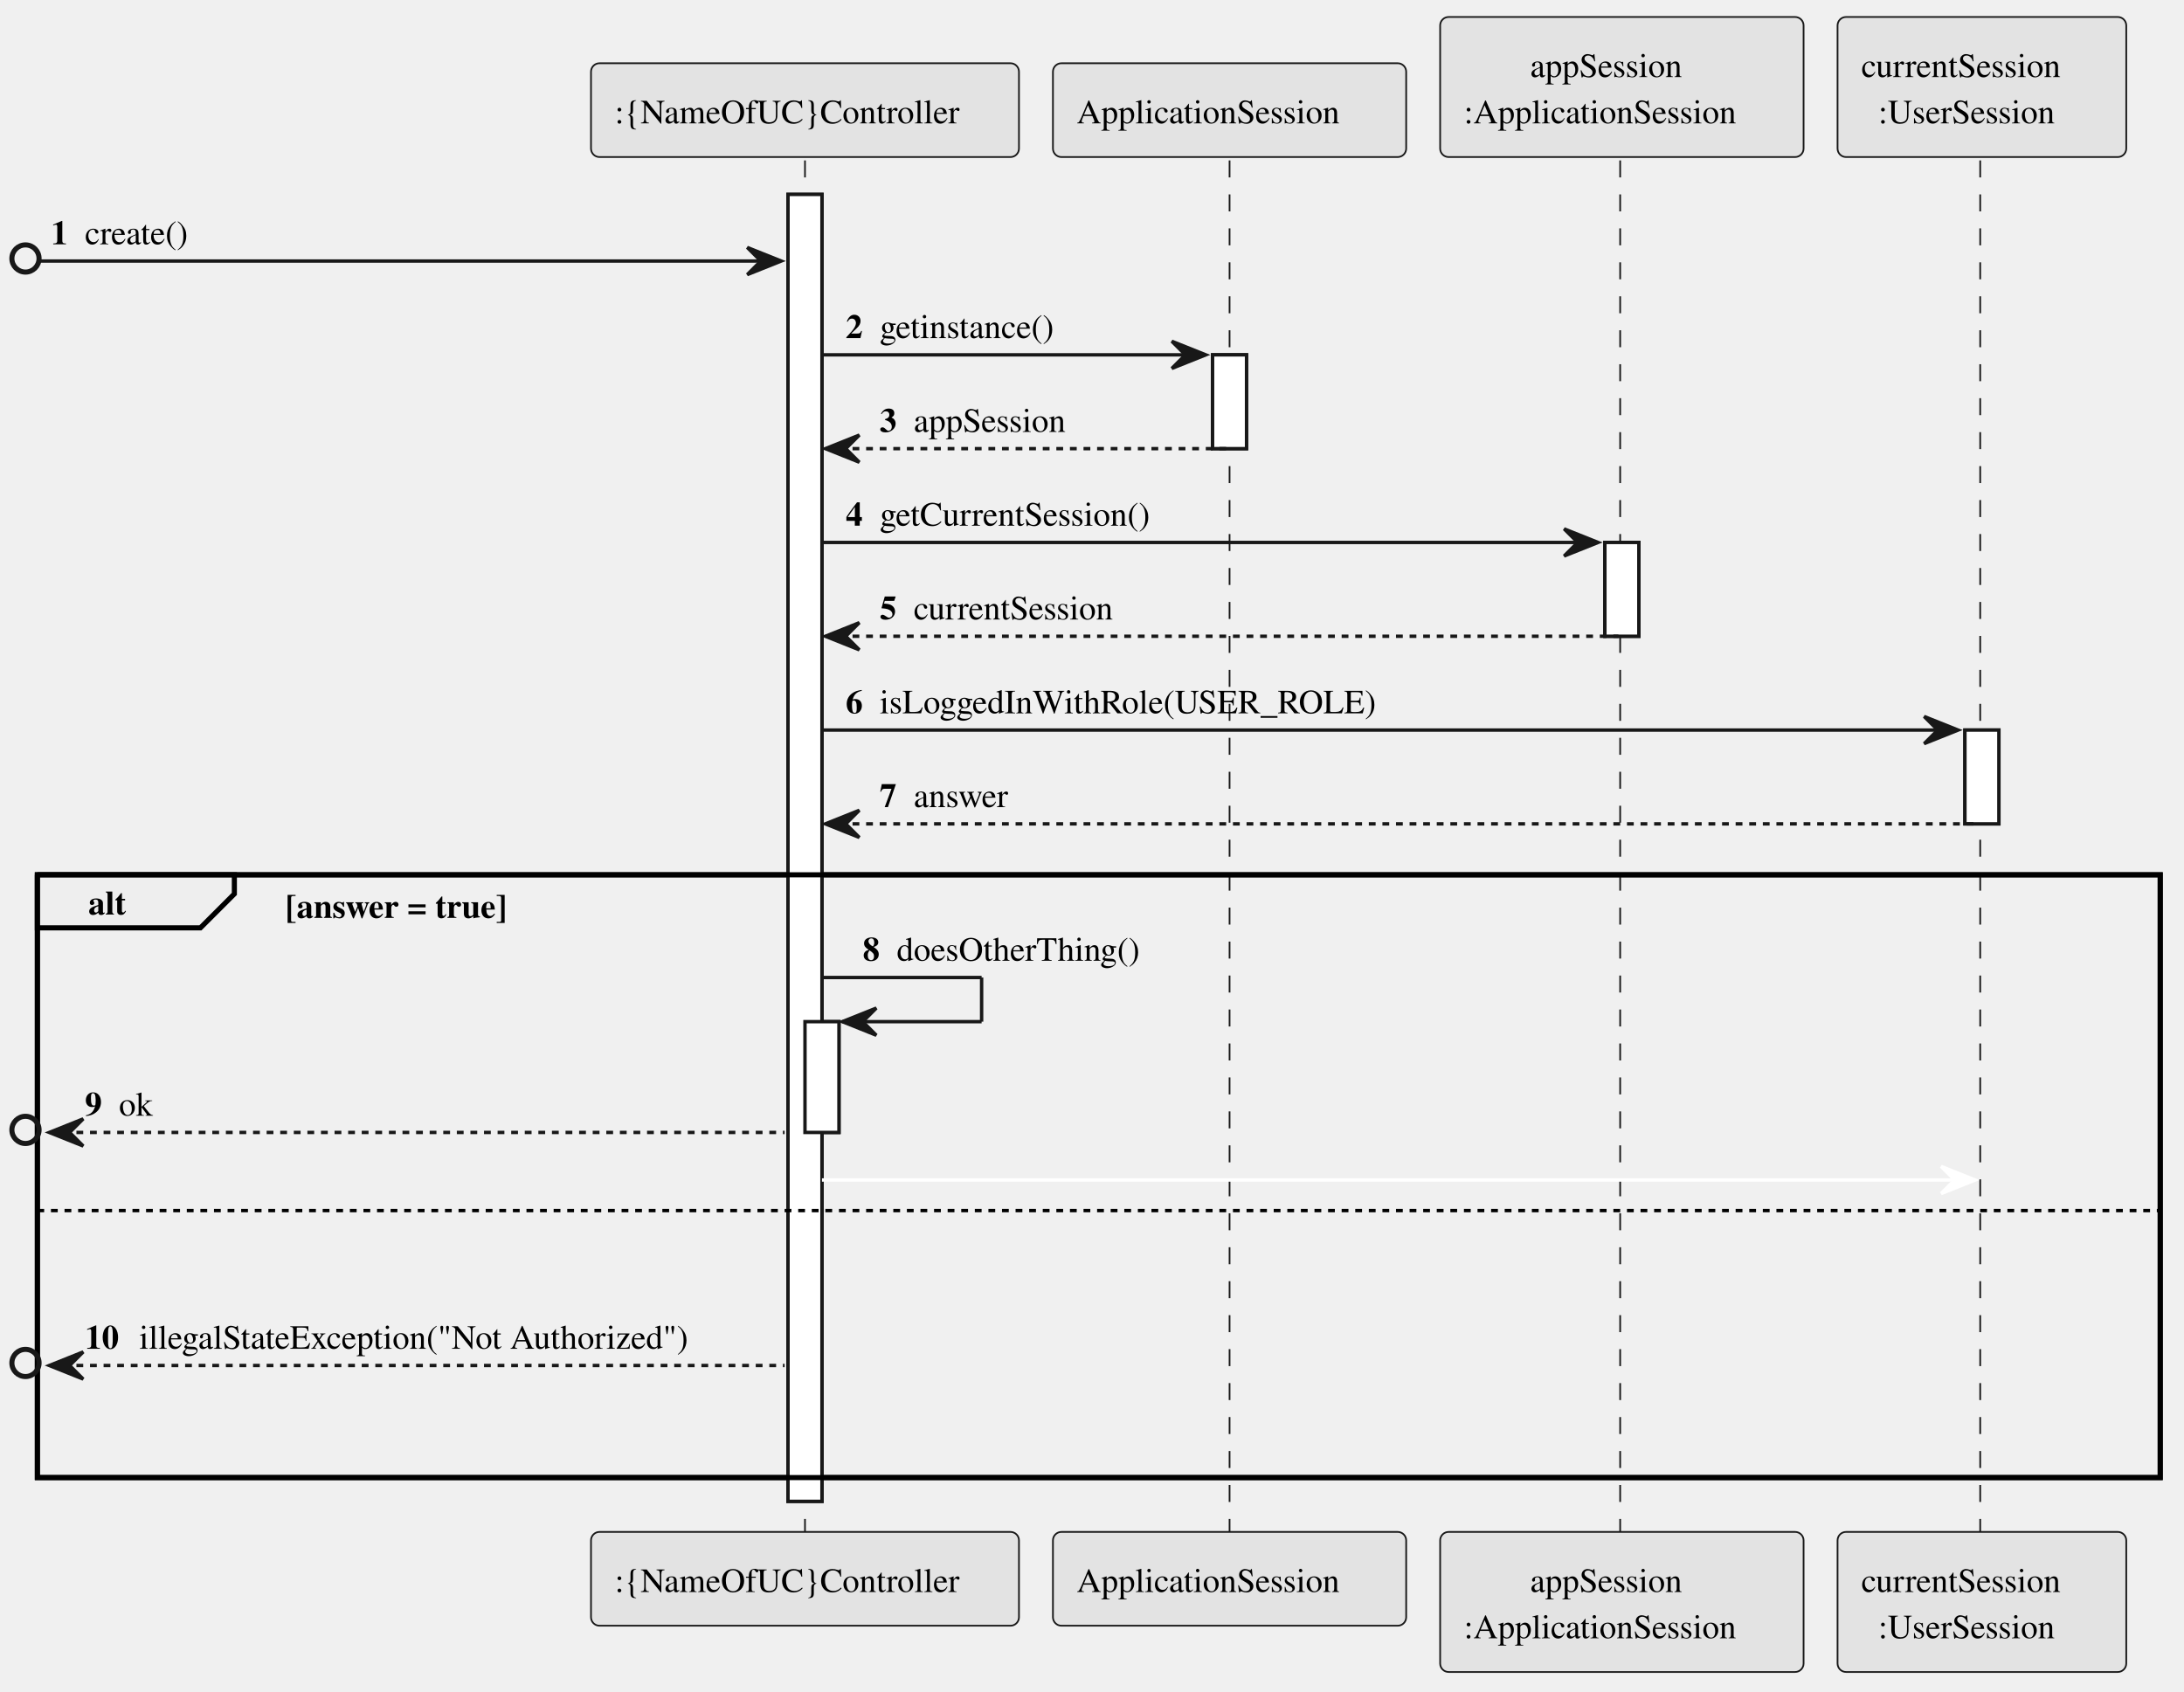
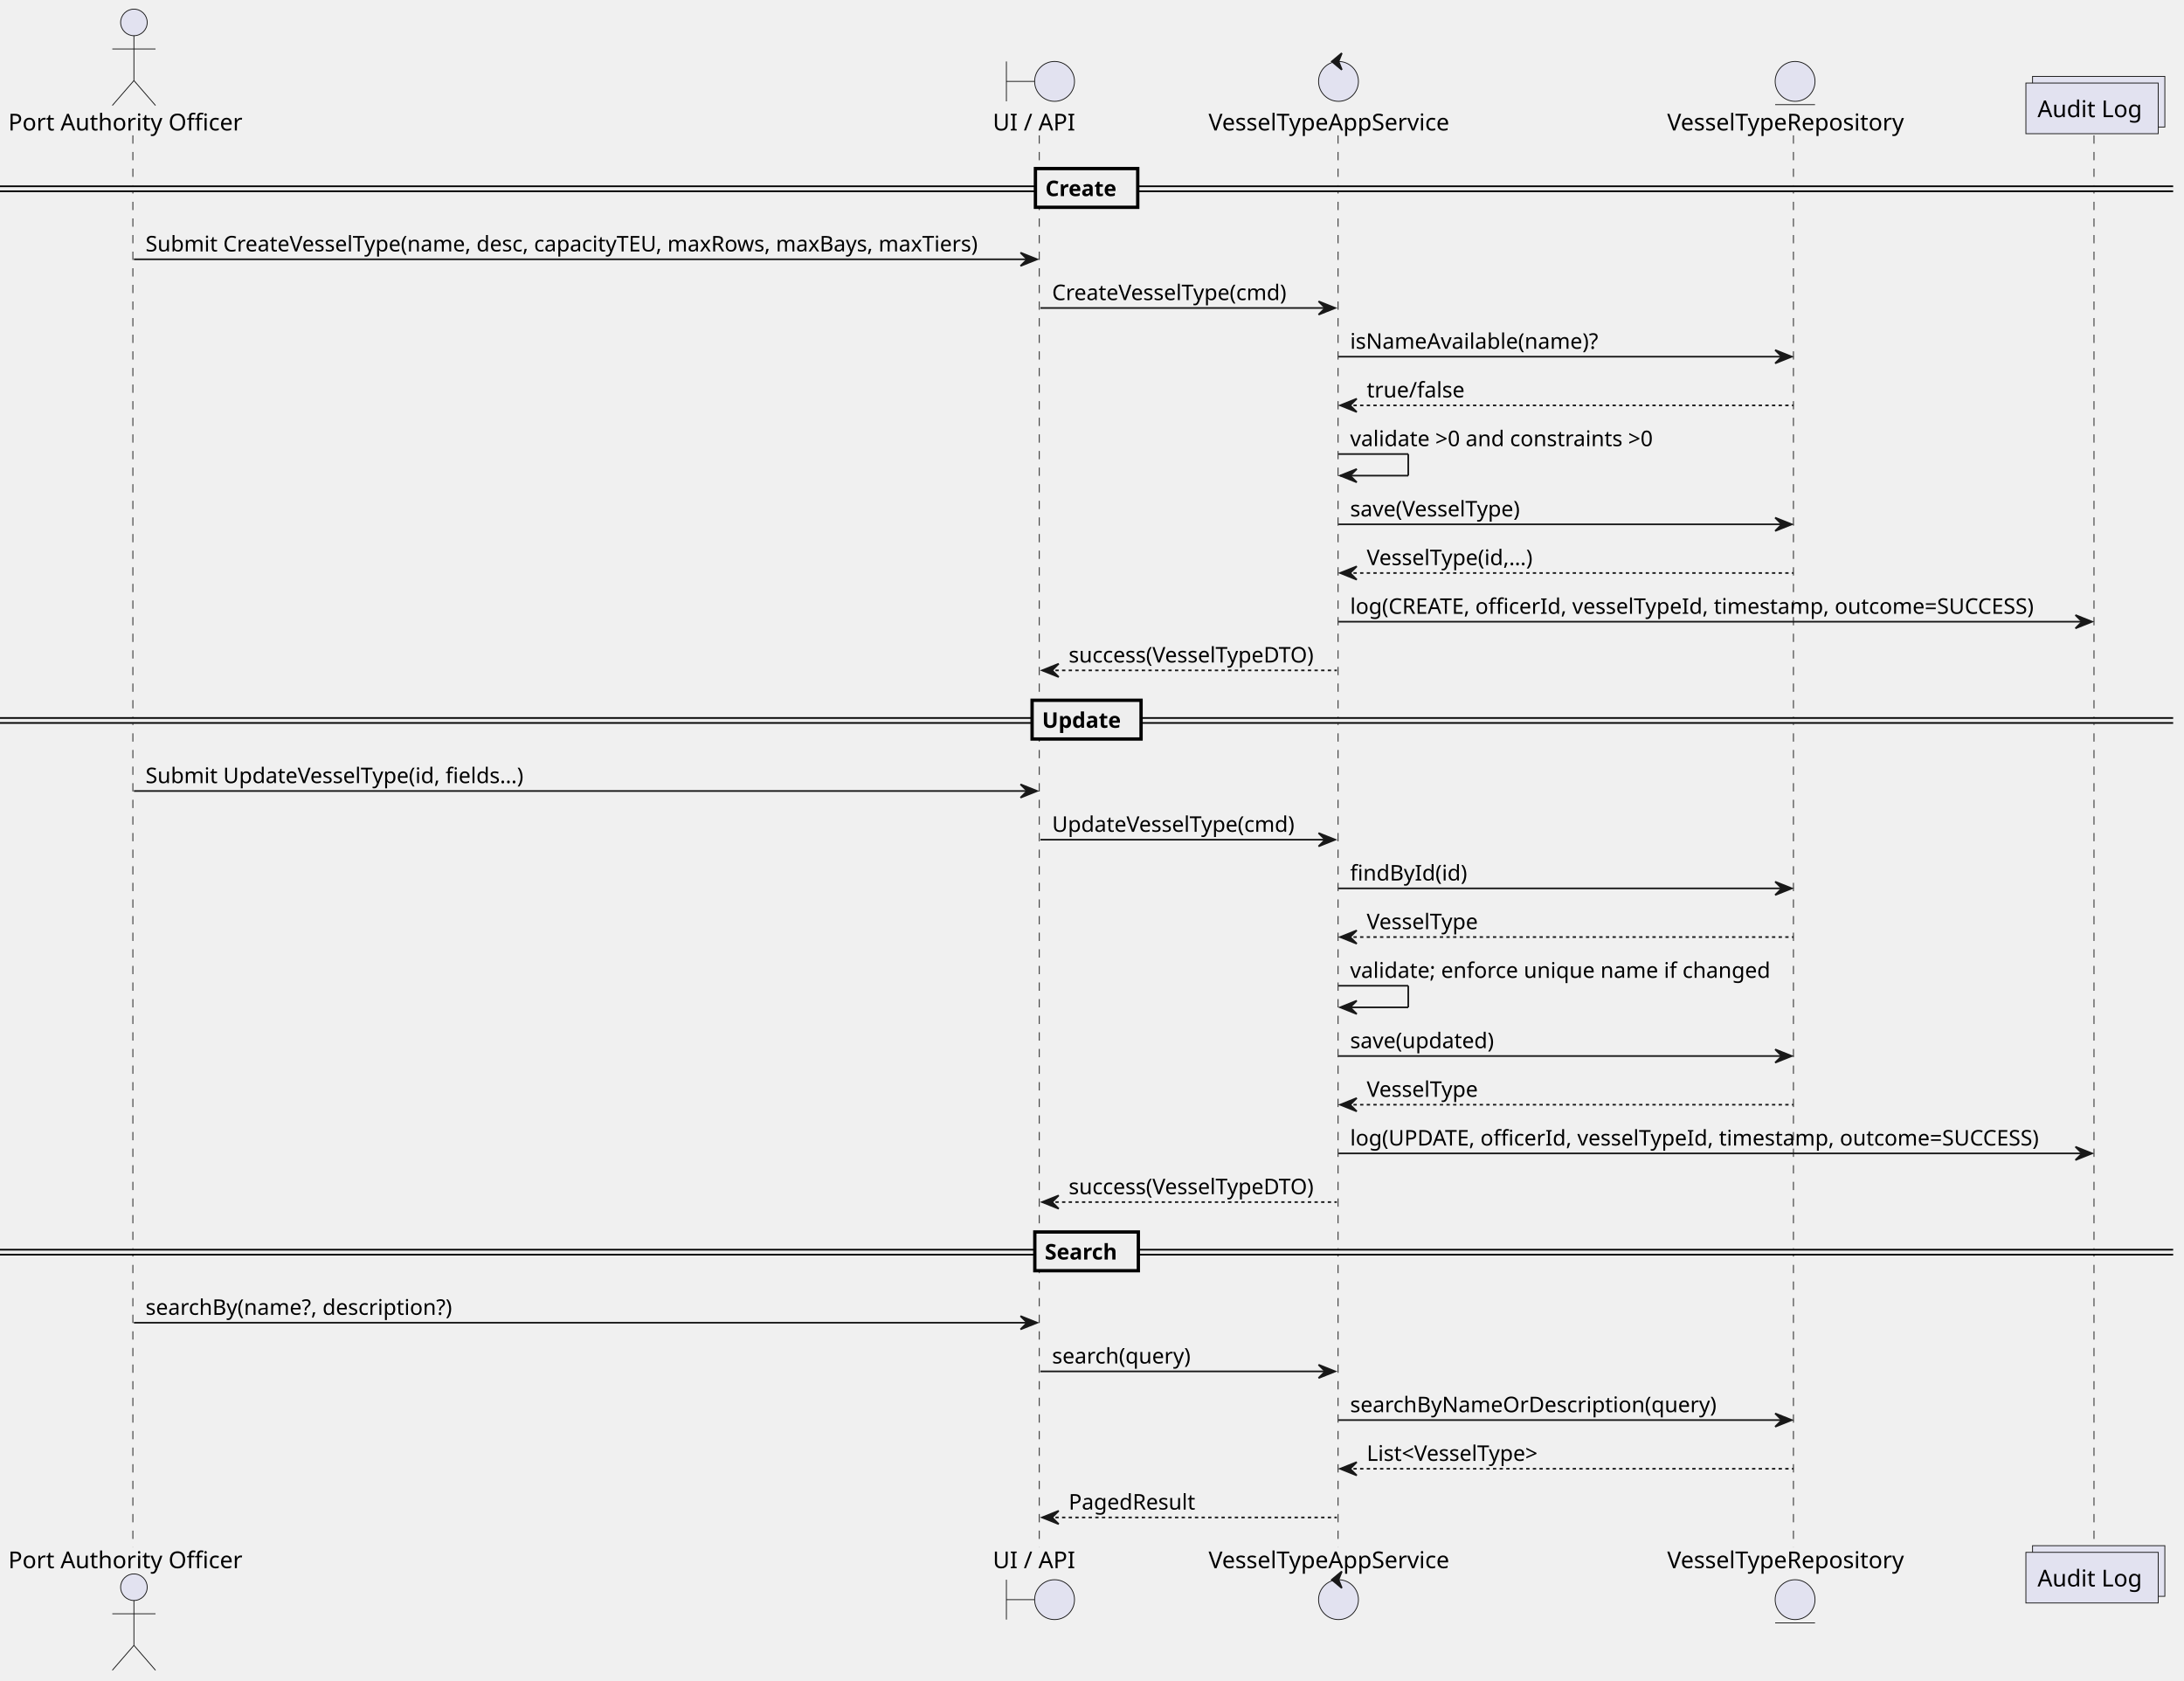
- <svg xmlns="http://www.w3.org/2000/svg" contentStyleType="text/css" height="498px" preserveAspectRatio="none" style="width:643px;height:498px;background:#FFFFFF;" version="1.1" viewBox="0 0 643 498" width="643px" zoomAndPan="magnify">
+ <svg xmlns="http://www.w3.org/2000/svg" contentStyleType="text/css" data-diagram-type="SEQUENCE" height="1012px" preserveAspectRatio="none" style="width:1315px;height:1012px;background:#FFFFFF;" version="1.1" viewBox="0 0 1315 1012" width="1315px" zoomAndPan="magnify">
  <defs />
  <g>
-     <rect fill="#FFFFFF" height="384.82" style="stroke:#181818;stroke-width:1.0;" width="10" x="232" y="57.24" />
-     <rect fill="#FFFFFF" height="32.62" style="stroke:#181818;stroke-width:1.0;" width="10" x="237" y="300.82" />
-     <rect fill="#FFFFFF" height="27.62" style="stroke:#181818;stroke-width:1.0;" width="10" x="357" y="104.48" />
-     <rect fill="#FFFFFF" height="27.62" style="stroke:#181818;stroke-width:1.0;" width="10" x="472.5" y="159.72" />
-     <rect fill="#FFFFFF" height="27.62" style="stroke:#181818;stroke-width:1.0;" width="10" x="578.5" y="214.96" />
-     <rect fill="none" height="177.48" style="stroke:#000000;stroke-width:1.5;" width="625" x="11" y="257.58" />
-     <line style="stroke:#181818;stroke-width:0.5;stroke-dasharray:5.0,5.0;" x1="237" x2="237" y1="47.24" y2="452.06" />
-     <line style="stroke:#181818;stroke-width:0.5;stroke-dasharray:5.0,5.0;" x1="362" x2="362" y1="47.24" y2="452.06" />
-     <line style="stroke:#181818;stroke-width:0.5;stroke-dasharray:5.0,5.0;" x1="477" x2="477" y1="47.24" y2="452.06" />
-     <line style="stroke:#181818;stroke-width:0.5;stroke-dasharray:5.0,5.0;" x1="583" x2="583" y1="47.24" y2="452.06" />
-     <rect fill="#E3E3E3" height="27.62" rx="2.5" ry="2.5" style="stroke:#181818;stroke-width:0.5;" width="126" x="174" y="18.62" />
-     <text fill="#000000" font-family="Times" font-size="10" lengthAdjust="spacing" textLength="112" x="181" y="36.31">:{NameOfUC}Controller</text>
-     <rect fill="#E3E3E3" height="27.62" rx="2.5" ry="2.5" style="stroke:#181818;stroke-width:0.5;" width="126" x="174" y="451.06" />
-     <text fill="#000000" font-family="Times" font-size="10" lengthAdjust="spacing" textLength="112" x="181" y="468.75">:{NameOfUC}Controller</text>
-     <rect fill="#E3E3E3" height="27.62" rx="2.5" ry="2.5" style="stroke:#181818;stroke-width:0.5;" width="104" x="310" y="18.62" />
-     <text fill="#000000" font-family="Times" font-size="10" lengthAdjust="spacing" textLength="90" x="317" y="36.31">ApplicationSession</text>
-     <rect fill="#E3E3E3" height="27.62" rx="2.5" ry="2.5" style="stroke:#181818;stroke-width:0.5;" width="104" x="310" y="451.06" />
-     <text fill="#000000" font-family="Times" font-size="10" lengthAdjust="spacing" textLength="90" x="317" y="468.75">ApplicationSession</text>
-     <rect fill="#E3E3E3" height="41.24" rx="2.5" ry="2.5" style="stroke:#181818;stroke-width:0.5;" width="107" x="424" y="5" />
-     <text fill="#000000" font-family="Times" font-size="10" lengthAdjust="spacing" textLength="54" x="450.5" y="22.69">appSession</text>
-     <text fill="#000000" font-family="Times" font-size="10" lengthAdjust="spacing" textLength="93" x="431" y="36.31">:ApplicationSession</text>
-     <rect fill="#E3E3E3" height="41.24" rx="2.5" ry="2.5" style="stroke:#181818;stroke-width:0.5;" width="107" x="424" y="451.06" />
-     <text fill="#000000" font-family="Times" font-size="10" lengthAdjust="spacing" textLength="54" x="450.5" y="468.75">appSession</text>
-     <text fill="#000000" font-family="Times" font-size="10" lengthAdjust="spacing" textLength="93" x="431" y="482.37">:ApplicationSession</text>
-     <rect fill="#E3E3E3" height="41.24" rx="2.5" ry="2.5" style="stroke:#181818;stroke-width:0.5;" width="85" x="541" y="5" />
-     <text fill="#000000" font-family="Times" font-size="10" lengthAdjust="spacing" textLength="71" x="548" y="22.69">currentSession</text>
-     <text fill="#000000" font-family="Times" font-size="10" lengthAdjust="spacing" textLength="61" x="553" y="36.31">:UserSession</text>
-     <rect fill="#E3E3E3" height="41.24" rx="2.5" ry="2.5" style="stroke:#181818;stroke-width:0.5;" width="85" x="541" y="451.06" />
-     <text fill="#000000" font-family="Times" font-size="10" lengthAdjust="spacing" textLength="71" x="548" y="468.75">currentSession</text>
-     <text fill="#000000" font-family="Times" font-size="10" lengthAdjust="spacing" textLength="61" x="553" y="482.37">:UserSession</text>
-     <rect fill="#FFFFFF" height="384.82" style="stroke:#181818;stroke-width:1.0;" width="10" x="232" y="57.24" />
-     <rect fill="#FFFFFF" height="32.62" style="stroke:#181818;stroke-width:1.0;" width="10" x="237" y="300.82" />
-     <rect fill="#FFFFFF" height="27.62" style="stroke:#181818;stroke-width:1.0;" width="10" x="357" y="104.48" />
-     <rect fill="#FFFFFF" height="27.62" style="stroke:#181818;stroke-width:1.0;" width="10" x="472.5" y="159.72" />
-     <rect fill="#FFFFFF" height="27.62" style="stroke:#181818;stroke-width:1.0;" width="10" x="578.5" y="214.96" />
-     <ellipse cx="7.5" cy="76.11" fill="none" rx="4" ry="4" style="stroke:#181818;stroke-width:1.5;" />
-     <polygon fill="#181818" points="220,72.86,230,76.86,220,80.86,224,76.86" style="stroke:#181818;stroke-width:1.0;" />
-     <line style="stroke:#181818;stroke-width:1.0;" x1="12" x2="226" y1="76.86" y2="76.86" />
-     <text fill="#000000" font-family="Times" font-size="10" font-weight="bold" lengthAdjust="spacing" textLength="6" x="15" y="71.93">1</text>
-     <text fill="#000000" font-family="Times" font-size="10" lengthAdjust="spacing" textLength="37" x="25" y="71.93">create()</text>
-     <polygon fill="#181818" points="345,100.48,355,104.48,345,108.48,349,104.48" style="stroke:#181818;stroke-width:1.0;" />
-     <line style="stroke:#181818;stroke-width:1.0;" x1="242" x2="351" y1="104.48" y2="104.48" />
-     <text fill="#000000" font-family="Times" font-size="10" font-weight="bold" lengthAdjust="spacing" textLength="6" x="249" y="99.55">2</text>
-     <text fill="#000000" font-family="Times" font-size="10" lengthAdjust="spacing" textLength="63" x="259" y="99.55">getinstance()</text>
-     <polygon fill="#181818" points="253,128.1,243,132.1,253,136.1,249,132.1" style="stroke:#181818;stroke-width:1.0;" />
-     <line style="stroke:#181818;stroke-width:1.0;stroke-dasharray:2.0,2.0;" x1="247" x2="361" y1="132.1" y2="132.1" />
-     <text fill="#000000" font-family="Times" font-size="10" font-weight="bold" lengthAdjust="spacing" textLength="6" x="259" y="127.17">3</text>
-     <text fill="#000000" font-family="Times" font-size="10" lengthAdjust="spacing" textLength="54" x="269" y="127.17">appSession</text>
-     <polygon fill="#181818" points="460.5,155.72,470.5,159.72,460.5,163.72,464.5,159.72" style="stroke:#181818;stroke-width:1.0;" />
-     <line style="stroke:#181818;stroke-width:1.0;" x1="242" x2="466.5" y1="159.72" y2="159.72" />
-     <text fill="#000000" font-family="Times" font-size="10" font-weight="bold" lengthAdjust="spacing" textLength="6" x="249" y="154.79">4</text>
-     <text fill="#000000" font-family="Times" font-size="10" lengthAdjust="spacing" textLength="94" x="259" y="154.79">getCurrentSession()</text>
-     <polygon fill="#181818" points="253,183.34,243,187.34,253,191.34,249,187.34" style="stroke:#181818;stroke-width:1.0;" />
-     <line style="stroke:#181818;stroke-width:1.0;stroke-dasharray:2.0,2.0;" x1="247" x2="476.5" y1="187.34" y2="187.34" />
-     <text fill="#000000" font-family="Times" font-size="10" font-weight="bold" lengthAdjust="spacing" textLength="6" x="259" y="182.41">5</text>
-     <text fill="#000000" font-family="Times" font-size="10" lengthAdjust="spacing" textLength="71" x="269" y="182.41">currentSession</text>
-     <polygon fill="#181818" points="566.5,210.96,576.5,214.96,566.5,218.96,570.5,214.96" style="stroke:#181818;stroke-width:1.0;" />
-     <line style="stroke:#181818;stroke-width:1.0;" x1="242" x2="572.5" y1="214.96" y2="214.96" />
-     <text fill="#000000" font-family="Times" font-size="10" font-weight="bold" lengthAdjust="spacing" textLength="6" x="249" y="210.03">6</text>
-     <text fill="#000000" font-family="Times" font-size="10" lengthAdjust="spacing" textLength="154" x="259" y="210.03">isLoggedInWithRole(USER_ROLE)</text>
-     <polygon fill="#181818" points="253,238.58,243,242.58,253,246.58,249,242.58" style="stroke:#181818;stroke-width:1.0;" />
-     <line style="stroke:#181818;stroke-width:1.0;stroke-dasharray:2.0,2.0;" x1="247" x2="582.5" y1="242.58" y2="242.58" />
-     <text fill="#000000" font-family="Times" font-size="10" font-weight="bold" lengthAdjust="spacing" textLength="6" x="259" y="237.65">7</text>
-     <text fill="#000000" font-family="Times" font-size="10" lengthAdjust="spacing" textLength="35" x="269" y="237.65">answer</text>
-     <path d="M11,257.58 L69,257.58 L69,263.2 L59,273.2 L11,273.2 L11,257.58 " fill="#EEEEEE" style="stroke:#000000;stroke-width:1.5;" />
-     <rect fill="none" height="177.48" style="stroke:#000000;stroke-width:1.5;" width="625" x="11" y="257.58" />
-     <text fill="#000000" font-family="Times" font-size="10" font-weight="bold" lengthAdjust="spacing" textLength="13" x="26" y="269.27">alt</text>
-     <text fill="#000000" font-family="Times" font-size="10" font-weight="bold" lengthAdjust="spacing" textLength="78" x="84" y="270.27">[answer = true]</text>
-     <line style="stroke:#181818;stroke-width:1.0;" x1="242" x2="289" y1="287.82" y2="287.82" />
-     <line style="stroke:#181818;stroke-width:1.0;" x1="289" x2="289" y1="287.82" y2="300.82" />
-     <line style="stroke:#181818;stroke-width:1.0;" x1="248" x2="289" y1="300.82" y2="300.82" />
-     <polygon fill="#181818" points="258,296.82,248,300.82,258,304.82,254,300.82" style="stroke:#181818;stroke-width:1.0;" />
-     <text fill="#000000" font-family="Times" font-size="10" font-weight="bold" lengthAdjust="spacing" textLength="6" x="254" y="282.89">8</text>
-     <text fill="#000000" font-family="Times" font-size="10" lengthAdjust="spacing" textLength="84" x="264" y="282.89">doesOtherThing()</text>
-     <ellipse cx="7.5" cy="332.69" fill="none" rx="4" ry="4" style="stroke:#181818;stroke-width:1.5;" />
-     <polygon fill="#181818" points="24.5,329.44,14.5,333.44,24.5,337.44,20.5,333.44" style="stroke:#181818;stroke-width:1.0;" />
-     <line style="stroke:#181818;stroke-width:1.0;stroke-dasharray:2.0,2.0;" x1="22.5" x2="231" y1="333.44" y2="333.44" />
-     <text fill="#000000" font-family="Times" font-size="10" font-weight="bold" lengthAdjust="spacing" textLength="6" x="25" y="328.51">9</text>
-     <text fill="#000000" font-family="Times" font-size="10" lengthAdjust="spacing" textLength="11" x="35" y="328.51">ok</text>
-     <polygon fill="#FFFFFF" points="571.5,343.44,581.5,347.44,571.5,351.44,575.5,347.44" style="stroke:#FFFFFF;stroke-width:1.0;" />
-     <line style="stroke:#FFFFFF;stroke-width:1.0;" x1="242" x2="577.5" y1="347.44" y2="347.44" />
-     <line style="stroke:#000000;stroke-width:1.0;stroke-dasharray:2.0,2.0;" x1="11" x2="636" y1="356.44" y2="356.44" />
-     <ellipse cx="7.5" cy="401.31" fill="none" rx="4" ry="4" style="stroke:#181818;stroke-width:1.5;" />
-     <polygon fill="#181818" points="24.5,398.06,14.5,402.06,24.5,406.06,20.5,402.06" style="stroke:#181818;stroke-width:1.0;" />
-     <line style="stroke:#181818;stroke-width:1.0;stroke-dasharray:2.0,2.0;" x1="22.5" x2="231" y1="402.06" y2="402.06" />
-     <text fill="#000000" font-family="Times" font-size="10" font-weight="bold" lengthAdjust="spacing" textLength="12" x="25" y="397.13">10</text>
-     <text fill="#000000" font-family="Times" font-size="10" lengthAdjust="spacing" textLength="189" x="41" y="397.13">illegalStateException("Not Authorized")</text>
+     <g>
+       <rect fill="#000000" fill-opacity="0" height="850.074" width="8" x="76.639" y="81.488" />
+       <line style="stroke:#181818;stroke-width:0.5;stroke-dasharray:5,5;" x1="80" x2="80" y1="81.488" y2="931.562" />
+     </g>
+     <g>
+       <rect fill="#000000" fill-opacity="0" height="850.074" width="8" x="622.46" y="81.488" />
+       <line style="stroke:#181818;stroke-width:0.5;stroke-dasharray:5,5;" x1="625.778" x2="625.778" y1="81.488" y2="931.562" />
+     </g>
+     <g>
+       <rect fill="#000000" fill-opacity="0" height="850.074" width="8" x="801.915" y="81.488" />
+       <line style="stroke:#181818;stroke-width:0.5;stroke-dasharray:5,5;" x1="805.682" x2="805.682" y1="81.488" y2="931.562" />
+     </g>
+     <g>
+       <rect fill="#000000" fill-opacity="0" height="850.074" width="8" x="1076.835" y="81.488" />
+       <line style="stroke:#181818;stroke-width:0.5;stroke-dasharray:5,5;" x1="1079.846" x2="1079.846" y1="81.488" y2="931.562" />
+     </g>
+     <g>
+       <rect fill="#000000" fill-opacity="0" height="850.074" width="8" x="1257.638" y="81.488" />
+       <line style="stroke:#181818;stroke-width:0.5;stroke-dasharray:5,5;" x1="1260.805" x2="1260.805" y1="81.488" y2="931.562" />
+     </g>
+     <g class="participant participant-head" data-participant="Officer">
+       <text fill="#000000" font-family="sans-serif" font-size="14" lengthAdjust="spacing" textLength="145.277" x="5" y="78.535">Port Authority Officer</text>
+       <ellipse cx="80.639" cy="13.5" fill="#E2E2F0" rx="8" ry="8" style="stroke:#181818;stroke-width:0.5;" />
+       <path d="M80.639,21.5 L80.639,48.5 M67.639,29.5 L93.639,29.5 M80.639,48.5 L67.639,63.5 M80.639,48.5 L93.639,63.5" fill="none" style="stroke:#181818;stroke-width:0.5;" />
+     </g>
+     <g class="participant participant-tail" data-participant="Officer">
+       <text fill="#000000" font-family="sans-serif" font-size="14" lengthAdjust="spacing" textLength="145.277" x="5" y="944.098">Port Authority Officer</text>
+       <ellipse cx="80.639" cy="955.551" fill="#E2E2F0" rx="8" ry="8" style="stroke:#181818;stroke-width:0.5;" />
+       <path d="M80.639,963.551 L80.639,990.551 M67.639,971.551 L93.639,971.551 M80.639,990.551 L67.639,1005.551 M80.639,990.551 L93.639,1005.551" fill="none" style="stroke:#181818;stroke-width:0.5;" />
+     </g>
+     <g class="participant participant-head" data-participant="UI">
+       <text fill="#000000" font-family="sans-serif" font-size="14" lengthAdjust="spacing" textLength="51.365" x="597.778" y="78.535">UI / API</text>
+       <path d="M605.96,37 L605.96,61 M605.96,49 L622.96,49" fill="none" style="stroke:#181818;stroke-width:0.5;" />
+       <ellipse cx="634.96" cy="49" fill="#E2E2F0" rx="12" ry="12" style="stroke:#181818;stroke-width:0.5;" />
+     </g>
+     <g class="participant participant-tail" data-participant="UI">
+       <text fill="#000000" font-family="sans-serif" font-size="14" lengthAdjust="spacing" textLength="51.365" x="597.778" y="944.098">UI / API</text>
+       <path d="M605.96,951.051 L605.96,975.051 M605.96,963.051 L622.96,963.051" fill="none" style="stroke:#181818;stroke-width:0.5;" />
+       <ellipse cx="634.96" cy="963.051" fill="#E2E2F0" rx="12" ry="12" style="stroke:#181818;stroke-width:0.5;" />
+     </g>
+     <g class="participant participant-head" data-participant="App">
+       <text fill="#000000" font-family="sans-serif" font-size="14" lengthAdjust="spacing" textLength="150.466" x="727.682" y="78.535">VesselTypeAppService</text>
+       <ellipse cx="805.915" cy="49" fill="#E2E2F0" rx="12" ry="12" style="stroke:#181818;stroke-width:0.5;" />
+       <polygon fill="#181818" points="801.915,37,807.915,32,805.915,37,807.915,42,801.915,37" style="stroke:#181818;stroke-width:1;" />
+     </g>
+     <g class="participant participant-tail" data-participant="App">
+       <text fill="#000000" font-family="sans-serif" font-size="14" lengthAdjust="spacing" textLength="150.466" x="727.682" y="944.098">VesselTypeAppService</text>
+       <ellipse cx="805.915" cy="963.051" fill="#E2E2F0" rx="12" ry="12" style="stroke:#181818;stroke-width:0.5;" />
+       <polygon fill="#181818" points="801.915,951.051,807.915,946.051,805.915,951.051,807.915,956.051,801.915,951.051" style="stroke:#181818;stroke-width:1;" />
+     </g>
+     <g class="participant participant-head" data-participant="Repo">
+       <text fill="#000000" font-family="sans-serif" font-size="14" lengthAdjust="spacing" textLength="147.977" x="1003.846" y="78.535">VesselTypeRepository</text>
+       <ellipse cx="1080.835" cy="49" fill="#E2E2F0" rx="12" ry="12" style="stroke:#181818;stroke-width:0.5;" />
+       <line style="stroke:#181818;stroke-width:0.5;" x1="1068.835" x2="1092.835" y1="63" y2="63" />
+     </g>
+     <g class="participant participant-tail" data-participant="Repo">
+       <text fill="#000000" font-family="sans-serif" font-size="14" lengthAdjust="spacing" textLength="147.977" x="1003.846" y="944.098">VesselTypeRepository</text>
+       <ellipse cx="1080.835" cy="963.051" fill="#E2E2F0" rx="12" ry="12" style="stroke:#181818;stroke-width:0.5;" />
+       <line style="stroke:#181818;stroke-width:0.5;" x1="1068.835" x2="1092.835" y1="977.051" y2="977.051" />
+     </g>
+     <g class="participant participant-head" data-participant="Audit">
+       <rect fill="#E2E2F0" height="30.488" style="stroke:#181818;stroke-width:0.5;" width="79.666" x="1223.805" y="46" />
+       <rect fill="#E2E2F0" height="30.488" style="stroke:#181818;stroke-width:0.5;" width="79.666" x="1219.805" y="50" />
+       <text fill="#000000" font-family="sans-serif" font-size="14" lengthAdjust="spacing" textLength="65.666" x="1226.805" y="70.535">Audit Log</text>
+     </g>
+     <g class="participant participant-tail" data-participant="Audit">
+       <rect fill="#E2E2F0" height="30.488" style="stroke:#181818;stroke-width:0.5;" width="79.666" x="1223.805" y="930.562" />
+       <rect fill="#E2E2F0" height="30.488" style="stroke:#181818;stroke-width:0.5;" width="79.666" x="1219.805" y="934.562" />
+       <text fill="#000000" font-family="sans-serif" font-size="14" lengthAdjust="spacing" textLength="65.666" x="1226.805" y="955.098">Audit Log</text>
+     </g>
+     <rect fill="#EEEEEE" height="3" style="stroke:#EEEEEE;stroke-width:1;" width="1308.471" x="0" y="112.144" />
+     <line style="stroke:#000000;stroke-width:1;" x1="0" x2="1308.471" y1="112.144" y2="112.144" />
+     <line style="stroke:#000000;stroke-width:1;" x1="0" x2="1308.471" y1="115.144" y2="115.144" />
+     <rect fill="#EEEEEE" height="23.311" style="stroke:#000000;stroke-width:2;" width="61.601" x="623.435" y="101.488" />
+     <text fill="#000000" font-family="sans-serif" font-size="13" font-weight="bold" lengthAdjust="spacing" textLength="43.316" x="629.435" y="118.057">Create</text>
+     <g class="message" data-participant-1="Officer" data-participant-2="UI">
+       <polygon fill="#181818" points="614.46,152.109,624.46,156.109,614.46,160.109,618.46,156.109" style="stroke:#181818;stroke-width:1;" />
+       <line style="stroke:#181818;stroke-width:1;" x1="80.639" x2="620.46" y1="156.109" y2="156.109" />
+       <text fill="#000000" font-family="sans-serif" font-size="13" lengthAdjust="spacing" textLength="521.822" x="87.639" y="151.367">Submit CreateVesselType(name, desc, capacityTEU, maxRows, maxBays, maxTiers)</text>
+     </g>
+     <g class="message" data-participant-1="UI" data-participant-2="App">
+       <polygon fill="#181818" points="793.915,181.42,803.915,185.42,793.915,189.42,797.915,185.42" style="stroke:#181818;stroke-width:1;" />
+       <line style="stroke:#181818;stroke-width:1;" x1="626.46" x2="799.915" y1="185.42" y2="185.42" />
+       <text fill="#000000" font-family="sans-serif" font-size="13" lengthAdjust="spacing" textLength="146.707" x="633.46" y="180.678">CreateVesselType(cmd)</text>
+     </g>
+     <g class="message" data-participant-1="App" data-participant-2="Repo">
+       <polygon fill="#181818" points="1068.835,210.731,1078.835,214.731,1068.835,218.731,1072.835,214.731" style="stroke:#181818;stroke-width:1;" />
+       <line style="stroke:#181818;stroke-width:1;" x1="805.915" x2="1074.835" y1="214.731" y2="214.731" />
+       <text fill="#000000" font-family="sans-serif" font-size="13" lengthAdjust="spacing" textLength="151.868" x="812.915" y="209.988">isNameAvailable(name)?</text>
+     </g>
+     <g class="message" data-participant-1="Repo" data-participant-2="App">
+       <polygon fill="#181818" points="816.915,240.041,806.915,244.041,816.915,248.041,812.915,244.041" style="stroke:#181818;stroke-width:1;" />
+       <line style="stroke:#181818;stroke-width:1;stroke-dasharray:2,2;" x1="810.915" x2="1079.835" y1="244.041" y2="244.041" />
+       <text fill="#000000" font-family="sans-serif" font-size="13" lengthAdjust="spacing" textLength="61.896" x="822.915" y="239.299">true/false</text>
+     </g>
+     <g class="message" data-participant-1="App" data-participant-2="App">
+       <line style="stroke:#181818;stroke-width:1;" x1="805.915" x2="847.915" y1="273.352" y2="273.352" />
+       <line style="stroke:#181818;stroke-width:1;" x1="847.915" x2="847.915" y1="273.352" y2="286.352" />
+       <line style="stroke:#181818;stroke-width:1;" x1="806.915" x2="847.915" y1="286.352" y2="286.352" />
+       <polygon fill="#181818" points="816.915,282.352,806.915,286.352,816.915,290.352,812.915,286.352" style="stroke:#181818;stroke-width:1;" />
+       <text fill="#000000" font-family="sans-serif" font-size="13" lengthAdjust="spacing" textLength="195.895" x="812.915" y="268.609">validate &gt;0 and constraints &gt;0</text>
+     </g>
+     <g class="message" data-participant-1="App" data-participant-2="Repo">
+       <polygon fill="#181818" points="1068.835,311.662,1078.835,315.662,1068.835,319.662,1072.835,315.662" style="stroke:#181818;stroke-width:1;" />
+       <line style="stroke:#181818;stroke-width:1;" x1="805.915" x2="1074.835" y1="315.662" y2="315.662" />
+       <text fill="#000000" font-family="sans-serif" font-size="13" lengthAdjust="spacing" textLength="106.666" x="812.915" y="310.92">save(VesselType)</text>
+     </g>
+     <g class="message" data-participant-1="Repo" data-participant-2="App">
+       <polygon fill="#181818" points="816.915,340.973,806.915,344.973,816.915,348.973,812.915,344.973" style="stroke:#181818;stroke-width:1;" />
+       <line style="stroke:#181818;stroke-width:1;stroke-dasharray:2,2;" x1="810.915" x2="1079.835" y1="344.973" y2="344.973" />
+       <text fill="#000000" font-family="sans-serif" font-size="13" lengthAdjust="spacing" textLength="107.942" x="822.915" y="340.231">VesselType(id,…)</text>
+     </g>
+     <g class="message" data-participant-1="App" data-participant-2="Audit">
+       <polygon fill="#181818" points="1249.638,370.283,1259.638,374.283,1249.638,378.283,1253.638,374.283" style="stroke:#181818;stroke-width:1;" />
+       <line style="stroke:#181818;stroke-width:1;" x1="805.915" x2="1255.638" y1="374.283" y2="374.283" />
+       <text fill="#000000" font-family="sans-serif" font-size="13" lengthAdjust="spacing" textLength="430.054" x="812.915" y="369.541">log(CREATE, officerId, vesselTypeId, timestamp, outcome=SUCCESS)</text>
+     </g>
+     <g class="message" data-participant-1="App" data-participant-2="UI">
+       <polygon fill="#181818" points="637.46,399.594,627.46,403.594,637.46,407.594,633.46,403.594" style="stroke:#181818;stroke-width:1;" />
+       <line style="stroke:#181818;stroke-width:1;stroke-dasharray:2,2;" x1="631.46" x2="804.915" y1="403.594" y2="403.594" />
+       <text fill="#000000" font-family="sans-serif" font-size="13" lengthAdjust="spacing" textLength="155.454" x="643.46" y="398.852">success(VesselTypeDTO)</text>
+     </g>
+     <rect fill="#EEEEEE" height="3" style="stroke:#EEEEEE;stroke-width:1;" width="1308.471" x="0" y="432.249" />
+     <line style="stroke:#000000;stroke-width:1;" x1="0" x2="1308.471" y1="432.249" y2="432.249" />
+     <line style="stroke:#000000;stroke-width:1;" x1="0" x2="1308.471" y1="435.249" y2="435.249" />
+     <rect fill="#EEEEEE" height="23.311" style="stroke:#000000;stroke-width:2;" width="65.613" x="621.429" y="421.594" />
+     <text fill="#000000" font-family="sans-serif" font-size="13" font-weight="bold" lengthAdjust="spacing" textLength="47.328" x="627.429" y="438.162">Update</text>
+     <g class="message" data-participant-1="Officer" data-participant-2="UI">
+       <polygon fill="#181818" points="614.46,472.215,624.46,476.215,614.46,480.215,618.46,476.215" style="stroke:#181818;stroke-width:1;" />
+       <line style="stroke:#181818;stroke-width:1;" x1="80.639" x2="620.46" y1="476.215" y2="476.215" />
+       <text fill="#000000" font-family="sans-serif" font-size="13" lengthAdjust="spacing" textLength="239.18" x="87.639" y="471.473">Submit UpdateVesselType(id, fields…)</text>
+     </g>
+     <g class="message" data-participant-1="UI" data-participant-2="App">
+       <polygon fill="#181818" points="793.915,501.525,803.915,505.525,793.915,509.525,797.915,505.525" style="stroke:#181818;stroke-width:1;" />
+       <line style="stroke:#181818;stroke-width:1;" x1="626.46" x2="799.915" y1="505.525" y2="505.525" />
+       <text fill="#000000" font-family="sans-serif" font-size="13" lengthAdjust="spacing" textLength="150.522" x="633.46" y="500.783">UpdateVesselType(cmd)</text>
+     </g>
+     <g class="message" data-participant-1="App" data-participant-2="Repo">
+       <polygon fill="#181818" points="1068.835,530.836,1078.835,534.836,1068.835,538.836,1072.835,534.836" style="stroke:#181818;stroke-width:1;" />
+       <line style="stroke:#181818;stroke-width:1;" x1="805.915" x2="1074.835" y1="534.836" y2="534.836" />
+       <text fill="#000000" font-family="sans-serif" font-size="13" lengthAdjust="spacing" textLength="71.379" x="812.915" y="530.094">findById(id)</text>
+     </g>
+     <g class="message" data-participant-1="Repo" data-participant-2="App">
+       <polygon fill="#181818" points="816.915,560.146,806.915,564.146,816.915,568.146,812.915,564.146" style="stroke:#181818;stroke-width:1;" />
+       <line style="stroke:#181818;stroke-width:1;stroke-dasharray:2,2;" x1="810.915" x2="1079.835" y1="564.146" y2="564.146" />
+       <text fill="#000000" font-family="sans-serif" font-size="13" lengthAdjust="spacing" textLength="70.434" x="822.915" y="559.404">VesselType</text>
+     </g>
+     <g class="message" data-participant-1="App" data-participant-2="App">
+       <line style="stroke:#181818;stroke-width:1;" x1="805.915" x2="847.915" y1="593.457" y2="593.457" />
+       <line style="stroke:#181818;stroke-width:1;" x1="847.915" x2="847.915" y1="593.457" y2="606.457" />
+       <line style="stroke:#181818;stroke-width:1;" x1="806.915" x2="847.915" y1="606.457" y2="606.457" />
+       <polygon fill="#181818" points="816.915,602.457,806.915,606.457,816.915,610.457,812.915,606.457" style="stroke:#181818;stroke-width:1;" />
+       <text fill="#000000" font-family="sans-serif" font-size="13" lengthAdjust="spacing" textLength="260.92" x="812.915" y="588.715">validate; enforce unique name if changed</text>
+     </g>
+     <g class="message" data-participant-1="App" data-participant-2="Repo">
+       <polygon fill="#181818" points="1068.835,631.768,1078.835,635.768,1068.835,639.768,1072.835,635.768" style="stroke:#181818;stroke-width:1;" />
+       <line style="stroke:#181818;stroke-width:1;" x1="805.915" x2="1074.835" y1="635.768" y2="635.768" />
+       <text fill="#000000" font-family="sans-serif" font-size="13" lengthAdjust="spacing" textLength="88.131" x="812.915" y="631.025">save(updated)</text>
+     </g>
+     <g class="message" data-participant-1="Repo" data-participant-2="App">
+       <polygon fill="#181818" points="816.915,661.078,806.915,665.078,816.915,669.078,812.915,665.078" style="stroke:#181818;stroke-width:1;" />
+       <line style="stroke:#181818;stroke-width:1;stroke-dasharray:2,2;" x1="810.915" x2="1079.835" y1="665.078" y2="665.078" />
+       <text fill="#000000" font-family="sans-serif" font-size="13" lengthAdjust="spacing" textLength="70.434" x="822.915" y="660.336">VesselType</text>
+     </g>
+     <g class="message" data-participant-1="App" data-participant-2="Audit">
+       <polygon fill="#181818" points="1249.638,690.389,1259.638,694.389,1249.638,698.389,1253.638,694.389" style="stroke:#181818;stroke-width:1;" />
+       <line style="stroke:#181818;stroke-width:1;" x1="805.915" x2="1255.638" y1="694.389" y2="694.389" />
+       <text fill="#000000" font-family="sans-serif" font-size="13" lengthAdjust="spacing" textLength="431.723" x="812.915" y="689.646">log(UPDATE, officerId, vesselTypeId, timestamp, outcome=SUCCESS)</text>
+     </g>
+     <g class="message" data-participant-1="App" data-participant-2="UI">
+       <polygon fill="#181818" points="637.46,719.699,627.46,723.699,637.46,727.699,633.46,723.699" style="stroke:#181818;stroke-width:1;" />
+       <line style="stroke:#181818;stroke-width:1;stroke-dasharray:2,2;" x1="631.46" x2="804.915" y1="723.699" y2="723.699" />
+       <text fill="#000000" font-family="sans-serif" font-size="13" lengthAdjust="spacing" textLength="155.454" x="643.46" y="718.957">success(VesselTypeDTO)</text>
+     </g>
+     <rect fill="#EEEEEE" height="3" style="stroke:#EEEEEE;stroke-width:1;" width="1308.471" x="0" y="752.355" />
+     <line style="stroke:#000000;stroke-width:1;" x1="0" x2="1308.471" y1="752.355" y2="752.355" />
+     <line style="stroke:#000000;stroke-width:1;" x1="0" x2="1308.471" y1="755.355" y2="755.355" />
+     <rect fill="#EEEEEE" height="23.311" style="stroke:#000000;stroke-width:2;" width="62.337" x="623.067" y="741.699" />
+     <text fill="#000000" font-family="sans-serif" font-size="13" font-weight="bold" lengthAdjust="spacing" textLength="44.053" x="629.067" y="758.268">Search</text>
+     <g class="message" data-participant-1="Officer" data-participant-2="UI">
+       <polygon fill="#181818" points="614.46,792.32,624.46,796.32,614.46,800.32,618.46,796.32" style="stroke:#181818;stroke-width:1;" />
+       <line style="stroke:#181818;stroke-width:1;" x1="80.639" x2="620.46" y1="796.32" y2="796.32" />
+       <text fill="#000000" font-family="sans-serif" font-size="13" lengthAdjust="spacing" textLength="188.284" x="87.639" y="791.578">searchBy(name?, description?)</text>
+     </g>
+     <g class="message" data-participant-1="UI" data-participant-2="App">
+       <polygon fill="#181818" points="793.915,821.631,803.915,825.631,793.915,829.631,797.915,825.631" style="stroke:#181818;stroke-width:1;" />
+       <line style="stroke:#181818;stroke-width:1;" x1="626.46" x2="799.915" y1="825.631" y2="825.631" />
+       <text fill="#000000" font-family="sans-serif" font-size="13" lengthAdjust="spacing" textLength="85.154" x="633.46" y="820.889">search(query)</text>
+     </g>
+     <g class="message" data-participant-1="App" data-participant-2="Repo">
+       <polygon fill="#181818" points="1068.835,850.941,1078.835,854.941,1068.835,858.941,1072.835,854.941" style="stroke:#181818;stroke-width:1;" />
+       <line style="stroke:#181818;stroke-width:1;" x1="805.915" x2="1074.835" y1="854.941" y2="854.941" />
+       <text fill="#000000" font-family="sans-serif" font-size="13" lengthAdjust="spacing" textLength="223.203" x="812.915" y="850.199">searchByNameOrDescription(query)</text>
+     </g>
+     <g class="message" data-participant-1="Repo" data-participant-2="App">
+       <polygon fill="#181818" points="816.915,880.252,806.915,884.252,816.915,888.252,812.915,884.252" style="stroke:#181818;stroke-width:1;" />
+       <line style="stroke:#181818;stroke-width:1;stroke-dasharray:2,2;" x1="810.915" x2="1079.835" y1="884.252" y2="884.252" />
+       <text fill="#000000" font-family="sans-serif" font-size="13" lengthAdjust="spacing" textLength="113.28" x="822.915" y="879.51">List&lt;VesselType&gt;</text>
+     </g>
+     <g class="message" data-participant-1="App" data-participant-2="UI">
+       <polygon fill="#181818" points="637.46,909.562,627.46,913.562,637.46,917.562,633.46,913.562" style="stroke:#181818;stroke-width:1;" />
+       <line style="stroke:#181818;stroke-width:1;stroke-dasharray:2,2;" x1="631.46" x2="804.915" y1="913.562" y2="913.562" />
+       <text fill="#000000" font-family="sans-serif" font-size="13" lengthAdjust="spacing" textLength="76.673" x="643.46" y="908.82">PagedResult</text>
+     </g>
  </g>
</svg>
